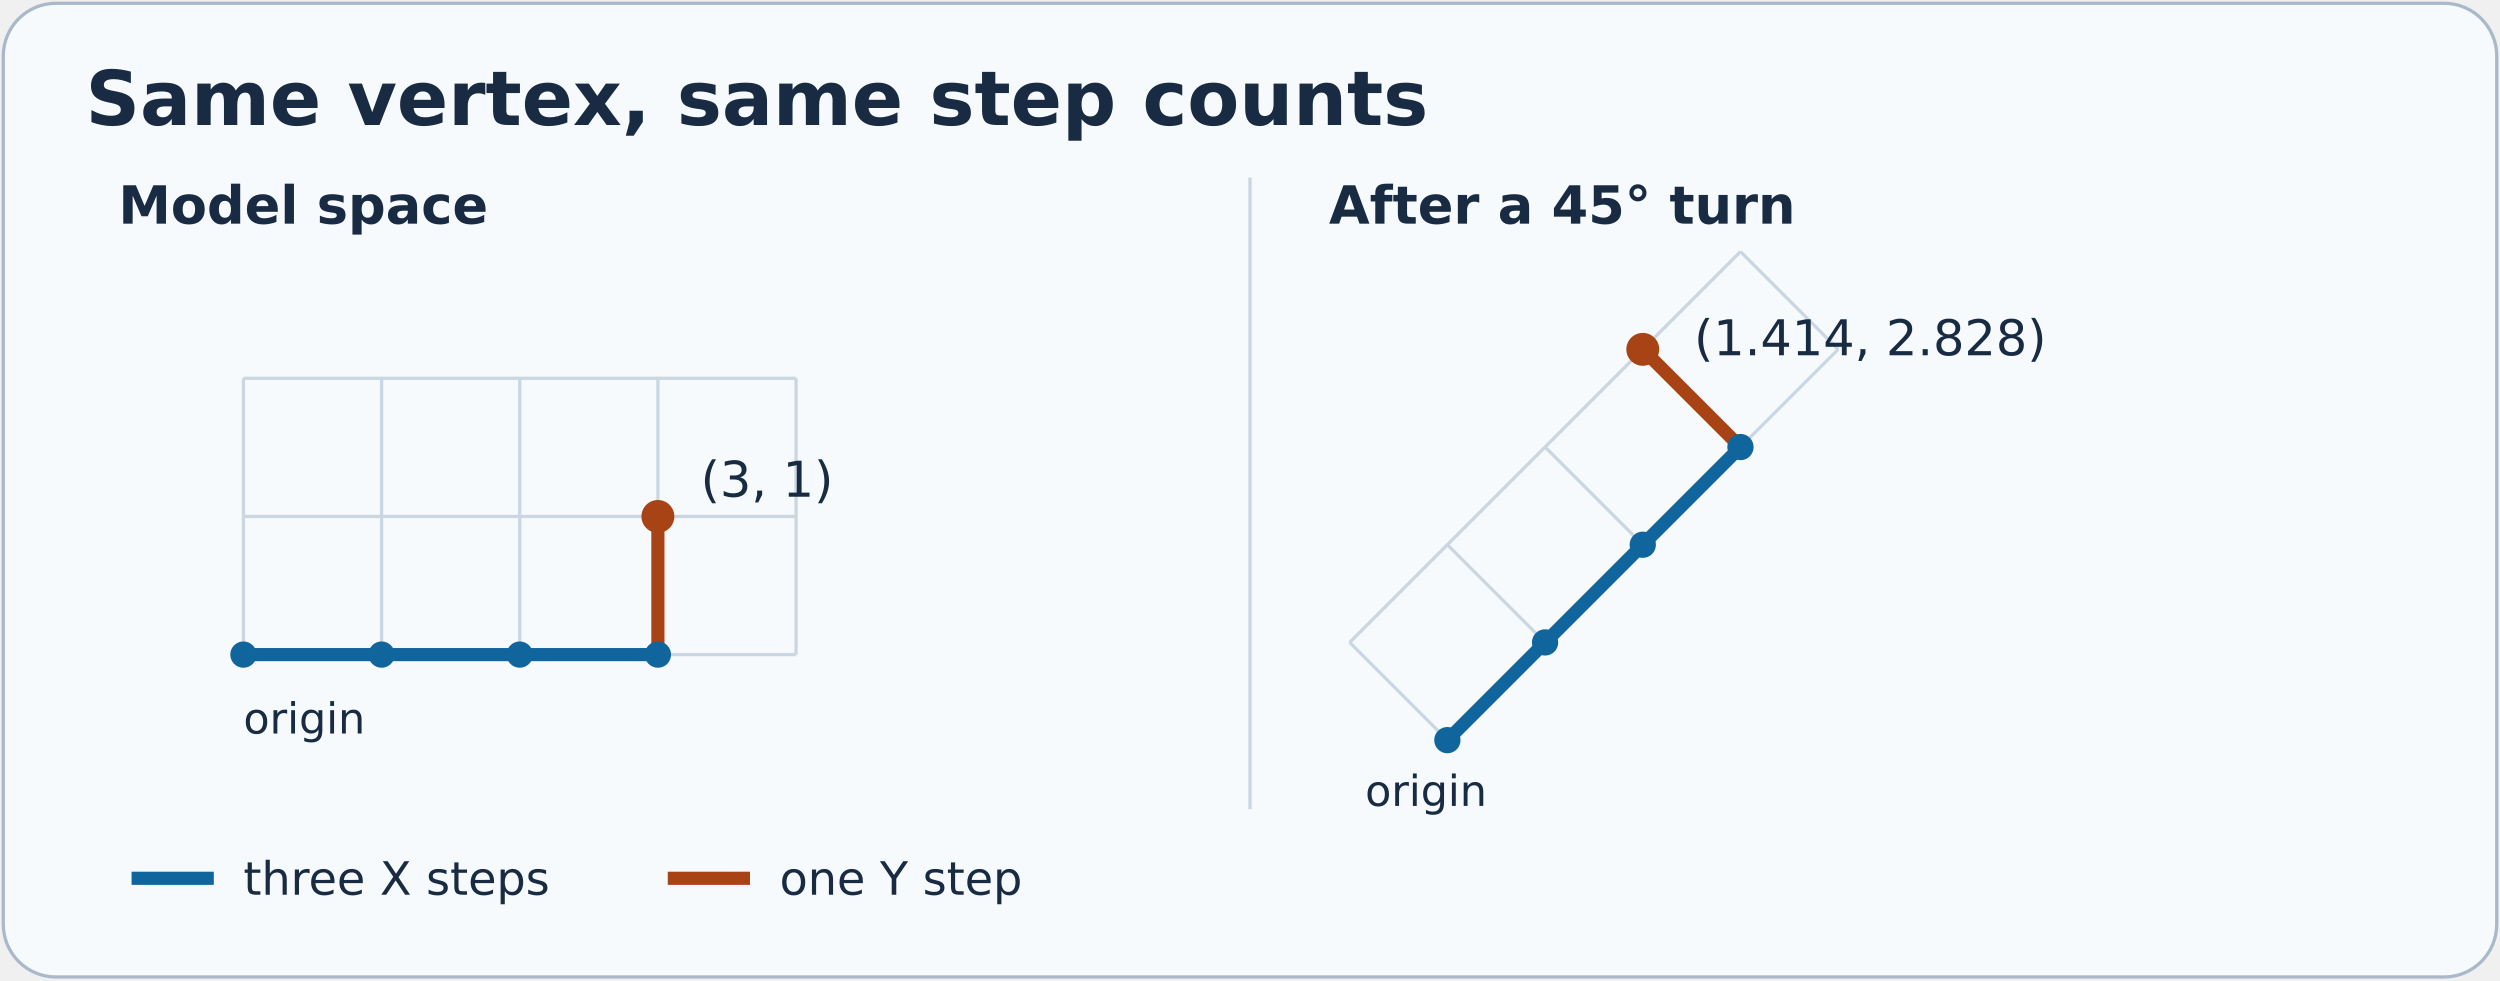
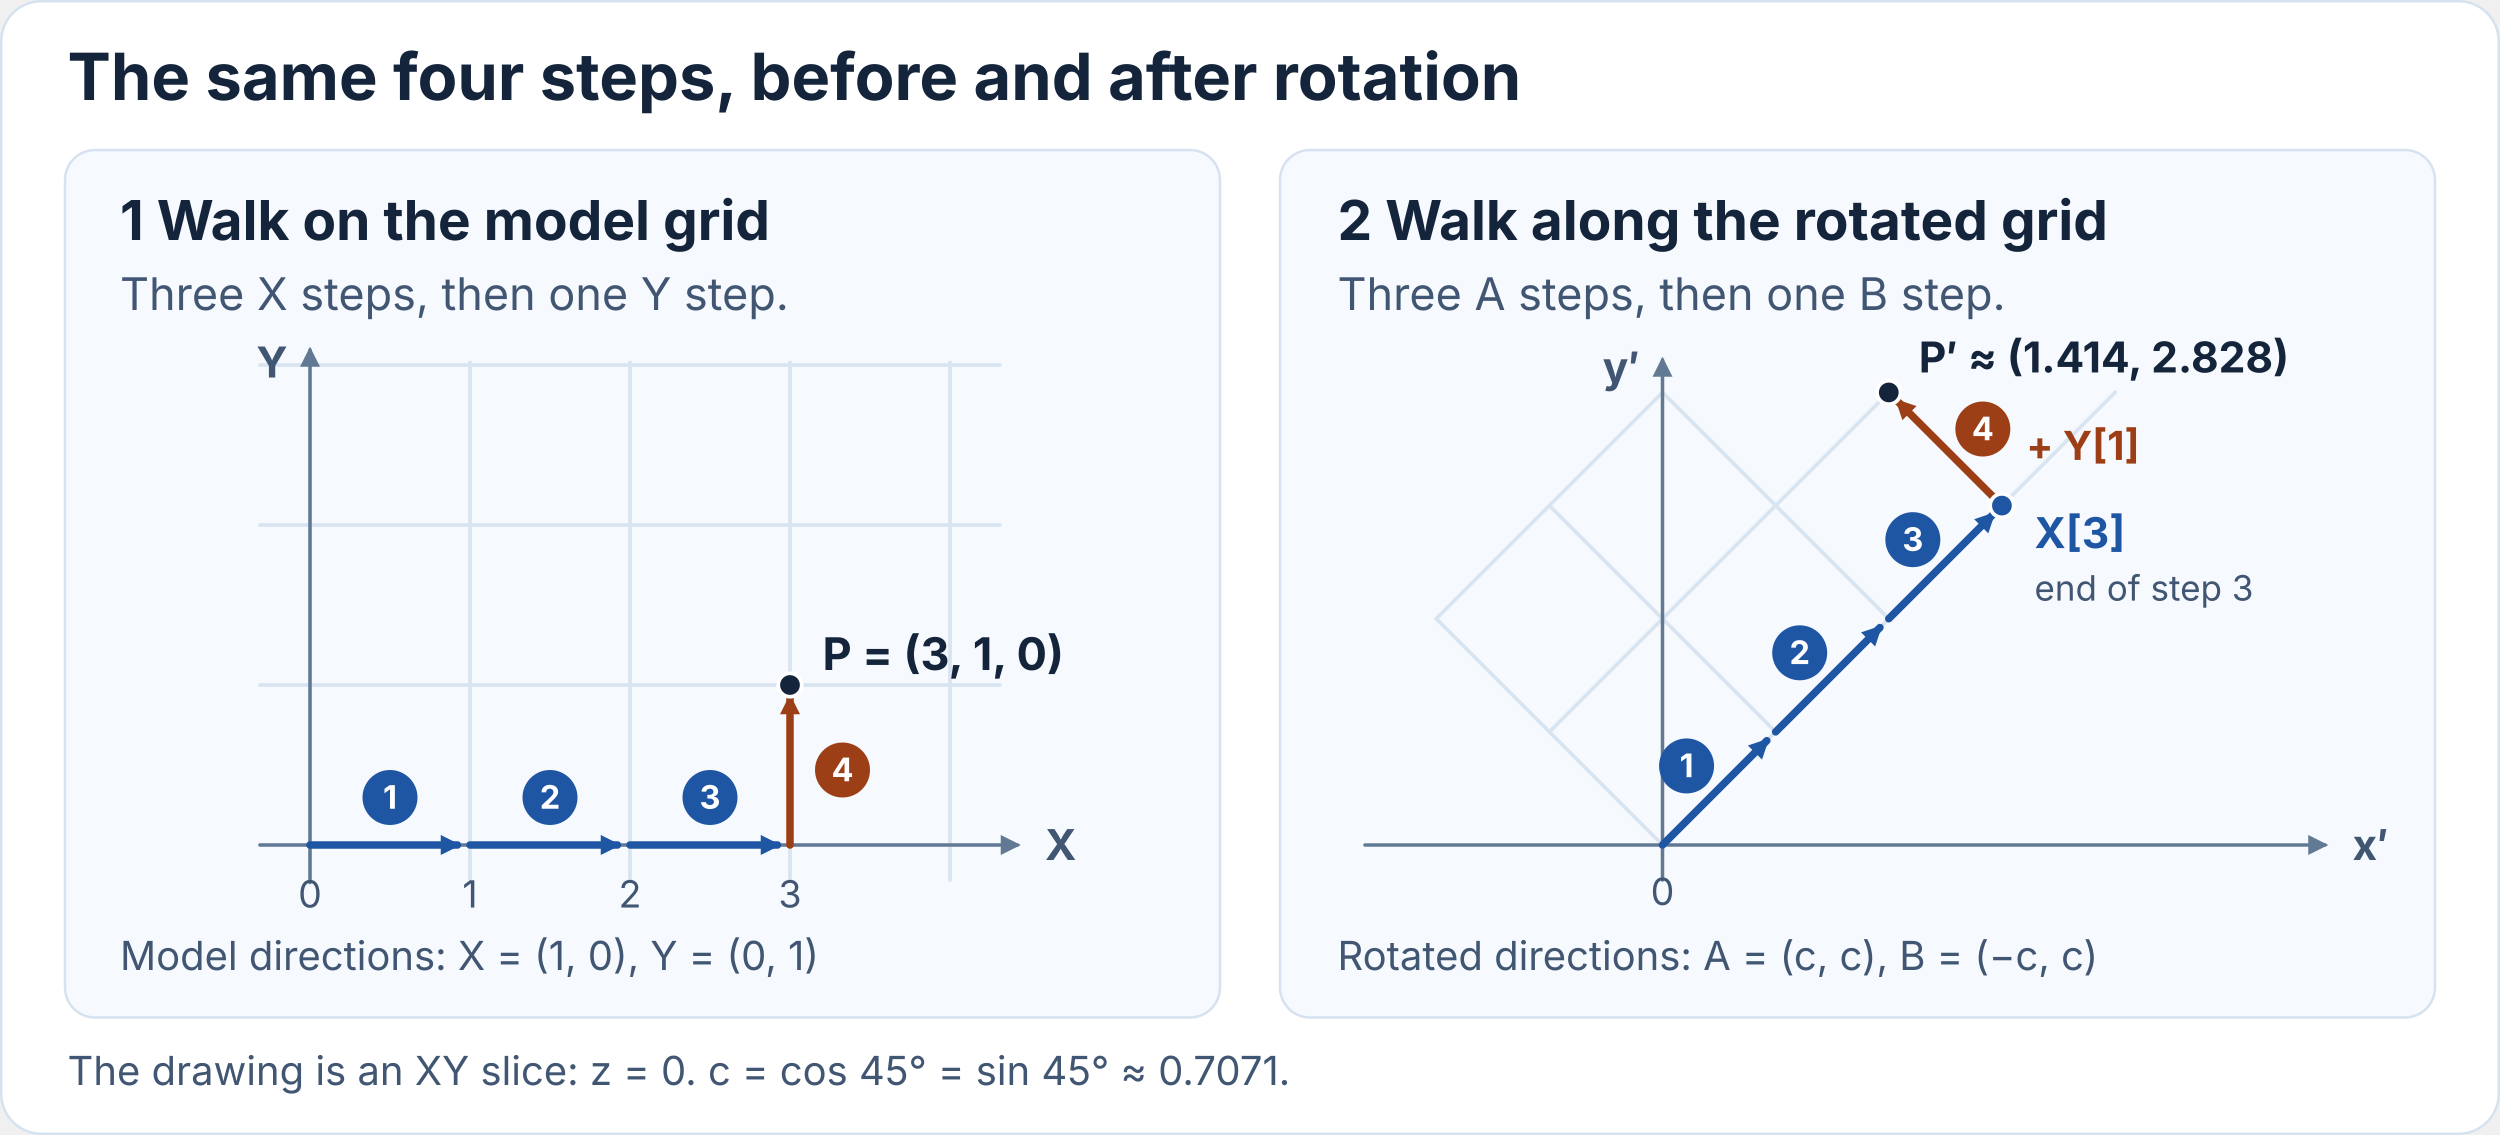
- <svg xmlns="http://www.w3.org/2000/svg" width="760" height="298" viewBox="0 0 760 298" role="img" aria-labelledby="title desc">
-   <rect x="1" y="1" width="758" height="296" rx="16" fill="#f7fafc" stroke="#aab9c9" />
-   <g font-family="DejaVu Sans, Arial, sans-serif" fill="#182b42">
-     <text x="26" y="38" font-size="23" font-weight="bold">Same vertex, same step counts</text>
-     <text x="36" y="68" font-size="16" font-weight="bold">Model space</text>
-     <text x="404" y="68" font-size="16" font-weight="bold">After a 45° turn</text>
-     <path d="M380,54 L380,246" fill="none" stroke="#cad7e3" stroke-width="1" />
-     <path d="M74,199 L74,115" fill="none" stroke="#cad7e3" stroke-width="1" />
-     <path d="M116,199 L116,115" fill="none" stroke="#cad7e3" stroke-width="1" />
-     <path d="M158,199 L158,115" fill="none" stroke="#cad7e3" stroke-width="1" />
-     <path d="M200,199 L200,115" fill="none" stroke="#cad7e3" stroke-width="1" />
-     <path d="M242,199 L242,115" fill="none" stroke="#cad7e3" stroke-width="1" />
-     <path d="M74,199 L242,199" fill="none" stroke="#cad7e3" stroke-width="1" />
-     <path d="M74,157 L242,157" fill="none" stroke="#cad7e3" stroke-width="1" />
-     <path d="M74,115 L242,115" fill="none" stroke="#cad7e3" stroke-width="1" />
-     <path d="M440,225 L410.3,195.3" fill="none" stroke="#cad7e3" stroke-width="1" />
-     <path d="M469.7,195.3 L440,165.6" fill="none" stroke="#cad7e3" stroke-width="1" />
-     <path d="M499.4,165.6 L469.7,135.9" fill="none" stroke="#cad7e3" stroke-width="1" />
-     <path d="M529.1,135.9 L499.4,106.2" fill="none" stroke="#cad7e3" stroke-width="1" />
-     <path d="M558.8,106.2 L529.1,76.5" fill="none" stroke="#cad7e3" stroke-width="1" />
-     <path d="M440,225 L558.8,106.2" fill="none" stroke="#cad7e3" stroke-width="1" />
-     <path d="M410.3,195.3 L529.1,76.5" fill="none" stroke="#cad7e3" stroke-width="1" />
-     <path d="M74,199 L200,199" fill="none" stroke="#11659d" stroke-width="4" />
-     <path d="M200,199 L200,157" fill="none" stroke="#a84315" stroke-width="4" />
-     <path d="M440,225 L529.1,135.9" fill="none" stroke="#11659d" stroke-width="4" />
-     <path d="M529.1,135.9 L499.4,106.2" fill="none" stroke="#a84315" stroke-width="4" />
-     <circle cx="74" cy="199" r="4" fill="#11659d" />
-     <circle cx="440" cy="225" r="4" fill="#11659d" />
-     <circle cx="116" cy="199" r="4" fill="#11659d" />
-     <circle cx="469.7" cy="195.3" r="4" fill="#11659d" />
-     <circle cx="158" cy="199" r="4" fill="#11659d" />
-     <circle cx="499.4" cy="165.6" r="4" fill="#11659d" />
-     <circle cx="200" cy="199" r="4" fill="#11659d" />
-     <circle cx="529.1" cy="135.9" r="4" fill="#11659d" />
-     <circle cx="200" cy="157" r="5" fill="#a84315" />
-     <circle cx="499.4" cy="106.2" r="5" fill="#a84315" />
-     <text x="213" y="151" font-size="15">(3, 1)</text>
-     <text x="515" y="108" font-size="15">(1.414, 2.828)</text>
-     <text x="74" y="223" font-size="13">origin</text>
-     <text x="415" y="245" font-size="13">origin</text>
-     <path d="M40,267 L65,267" fill="none" stroke="#11659d" stroke-width="4" />
-     <text x="74" y="272" font-size="14">three X steps</text>
-     <path d="M203,267 L228,267" fill="none" stroke="#a84315" stroke-width="4" />
-     <text x="237" y="272" font-size="14">one Y step</text>
-   </g>
+ <svg xmlns="http://www.w3.org/2000/svg" width="1000" height="454" viewBox="0 0 1000 454" role="img" aria-labelledby="diagram-title diagram-desc">
+   <defs>
+     <marker id="blue" markerWidth="8" markerHeight="8" refX="6.7" refY="4" orient="auto" markerUnits="userSpaceOnUse">
+       <path d="M0 0 L8 4 L0 8 Z" fill="#1e56a4" />
+     </marker>
+     <marker id="orange" markerWidth="8" markerHeight="8" refX="6.7" refY="4" orient="auto" markerUnits="userSpaceOnUse">
+       <path d="M0 0 L8 4 L0 8 Z" fill="#9d3f16" />
+     </marker>
+     <marker id="grey" markerWidth="8" markerHeight="8" refX="6.7" refY="4" orient="auto" markerUnits="userSpaceOnUse">
+       <path d="M0 0 L8 4 L0 8 Z" fill="#617993" />
+     </marker>
+     <marker id="teal" markerWidth="8" markerHeight="8" refX="6.7" refY="4" orient="auto" markerUnits="userSpaceOnUse">
+       <path d="M0 0 L8 4 L0 8 Z" fill="#06677a" />
+     </marker>
+   </defs>
+   <rect x="0.5" y="0.5" width="999" height="453" rx="16" fill="#ffffff" stroke="#d6e2ef" />
+   <text x="27" y="40" fill="#14243b" font-size="26" font-family="system-ui, -apple-system, sans-serif" font-weight="650" text-anchor="start">The same four steps, before and after rotation</text>
+   <rect x="26" y="60" width="462" height="347" rx="12" fill="#f6f9fd" stroke="#d6e2ef" />
+   <rect x="512" y="60" width="462" height="347" rx="12" fill="#f6f9fd" stroke="#d6e2ef" />
+   <text x="48" y="96" fill="#14243b" font-size="22" font-family="system-ui, -apple-system, sans-serif" font-weight="650" text-anchor="start">1  Walk on the model grid</text>
+   <text x="535" y="96" fill="#14243b" font-size="22" font-family="system-ui, -apple-system, sans-serif" font-weight="650" text-anchor="start">2  Walk along the rotated grid</text>
+   <text x="48" y="124" fill="#415672" font-size="18" font-family="system-ui, -apple-system, sans-serif" font-weight="400" text-anchor="start">Three X steps, then one Y step.</text>
+   <text x="535" y="124" fill="#415672" font-size="18" font-family="system-ui, -apple-system, sans-serif" font-weight="400" text-anchor="start">Three A steps, then one B step.</text>
+   <line x1="124" y1="145" x2="124" y2="352" stroke="#d9e4f1" stroke-width="1.5" stroke-linecap="round" />
+   <line x1="188" y1="145" x2="188" y2="352" stroke="#d9e4f1" stroke-width="1.5" stroke-linecap="round" />
+   <line x1="252" y1="145" x2="252" y2="352" stroke="#d9e4f1" stroke-width="1.5" stroke-linecap="round" />
+   <line x1="316" y1="145" x2="316" y2="352" stroke="#d9e4f1" stroke-width="1.5" stroke-linecap="round" />
+   <line x1="380" y1="145" x2="380" y2="352" stroke="#d9e4f1" stroke-width="1.5" stroke-linecap="round" />
+   <line x1="104" y1="338" x2="400" y2="338" stroke="#d9e4f1" stroke-width="1.5" stroke-linecap="round" />
+   <line x1="104" y1="274" x2="400" y2="274" stroke="#d9e4f1" stroke-width="1.5" stroke-linecap="round" />
+   <line x1="104" y1="210" x2="400" y2="210" stroke="#d9e4f1" stroke-width="1.5" stroke-linecap="round" />
+   <line x1="104" y1="146" x2="400" y2="146" stroke="#d9e4f1" stroke-width="1.5" stroke-linecap="round" />
+   <line x1="104" y1="338" x2="407" y2="338" stroke="#617993" stroke-width="1.4" stroke-linecap="round" marker-end="url(#grey)" />
+   <line x1="124" y1="353" x2="124" y2="140" stroke="#617993" stroke-width="1.4" stroke-linecap="round" marker-end="url(#grey)" />
+   <text x="418" y="344" fill="#415672" font-size="17" font-family="system-ui, -apple-system, sans-serif" font-weight="650" text-anchor="start">X</text>
+   <text x="115" y="151" fill="#415672" font-size="17" font-family="system-ui, -apple-system, sans-serif" font-weight="650" text-anchor="end">Y</text>
+   <text x="124" y="363" fill="#415672" font-size="15" font-family="system-ui, -apple-system, sans-serif" font-weight="400" text-anchor="middle">0</text>
+   <line x1="124" y1="338" x2="183.0" y2="338.0" stroke="#1e56a4" stroke-width="3" stroke-linecap="round" marker-end="url(#blue)" />
+   <circle cx="156" cy="319" r="11" fill="#1e56a4" stroke="none" stroke-width="1" />
+   <text x="156" y="323.5" fill="#ffffff" font-size="13" font-family="system-ui, -apple-system, sans-serif" font-weight="650" text-anchor="middle">1</text>
+   <text x="188" y="363" fill="#415672" font-size="15" font-family="system-ui, -apple-system, sans-serif" font-weight="400" text-anchor="middle">1</text>
+   <line x1="188" y1="338" x2="247.0" y2="338.0" stroke="#1e56a4" stroke-width="3" stroke-linecap="round" marker-end="url(#blue)" />
+   <circle cx="220" cy="319" r="11" fill="#1e56a4" stroke="none" stroke-width="1" />
+   <text x="220" y="323.5" fill="#ffffff" font-size="13" font-family="system-ui, -apple-system, sans-serif" font-weight="650" text-anchor="middle">2</text>
+   <text x="252" y="363" fill="#415672" font-size="15" font-family="system-ui, -apple-system, sans-serif" font-weight="400" text-anchor="middle">2</text>
+   <line x1="252" y1="338" x2="311.0" y2="338.0" stroke="#1e56a4" stroke-width="3" stroke-linecap="round" marker-end="url(#blue)" />
+   <circle cx="284" cy="319" r="11" fill="#1e56a4" stroke="none" stroke-width="1" />
+   <text x="284" y="323.5" fill="#ffffff" font-size="13" font-family="system-ui, -apple-system, sans-serif" font-weight="650" text-anchor="middle">3</text>
+   <text x="316" y="363" fill="#415672" font-size="15" font-family="system-ui, -apple-system, sans-serif" font-weight="400" text-anchor="middle">3</text>
+   <line x1="316" y1="338" x2="316.0" y2="279.0" stroke="#9d3f16" stroke-width="3" stroke-linecap="round" marker-end="url(#orange)" />
+   <circle cx="337" cy="308" r="11" fill="#9d3f16" stroke="none" stroke-width="1" />
+   <text x="337" y="312.5" fill="#ffffff" font-size="13" font-family="system-ui, -apple-system, sans-serif" font-weight="650" text-anchor="middle">4</text>
+   <circle cx="316" cy="274" r="4.7" fill="#14243b" stroke="#ffffff" stroke-width="1.5" />
+   <text x="329" y="268" fill="#14243b" font-size="18" font-family="system-ui, -apple-system, sans-serif" font-weight="650" text-anchor="start">P = (3, 1, 0)</text>
+   <text x="48" y="388" fill="#415672" font-size="16" font-family="system-ui, -apple-system, sans-serif" font-weight="400" text-anchor="start">Model directions: X = (1, 0), Y = (0, 1)</text>
+   <line x1="665.0" y1="338.0" x2="846.019" y2="156.981" stroke="#d9e4f1" stroke-width="1.5" stroke-linecap="round" />
+   <line x1="619.745" y1="292.745" x2="755.51" y2="156.981" stroke="#d9e4f1" stroke-width="1.5" stroke-linecap="round" />
+   <line x1="574.49" y1="247.49" x2="665.0" y2="156.981" stroke="#d9e4f1" stroke-width="1.5" stroke-linecap="round" />
+   <line x1="665.0" y1="338.0" x2="574.49" y2="247.49" stroke="#d9e4f1" stroke-width="1.5" stroke-linecap="round" />
+   <line x1="710.255" y1="292.745" x2="619.745" y2="202.235" stroke="#d9e4f1" stroke-width="1.5" stroke-linecap="round" />
+   <line x1="755.51" y1="247.49" x2="665.0" y2="156.981" stroke="#d9e4f1" stroke-width="1.5" stroke-linecap="round" />
+   <line x1="800.765" y1="202.235" x2="755.51" y2="156.981" stroke="#d9e4f1" stroke-width="1.5" stroke-linecap="round" />
+   <line x1="846.019" y1="156.981" x2="846.019" y2="156.981" stroke="#d9e4f1" stroke-width="1.5" stroke-linecap="round" />
+   <line x1="546" y1="338" x2="930" y2="338" stroke="#617993" stroke-width="1.4" stroke-linecap="round" marker-end="url(#grey)" />
+   <line x1="665" y1="352" x2="665" y2="144" stroke="#617993" stroke-width="1.4" stroke-linecap="round" marker-end="url(#grey)" />
+   <text x="941" y="344" fill="#415672" font-size="17" font-family="system-ui, -apple-system, sans-serif" font-weight="650" text-anchor="start">x′</text>
+   <text x="656" y="153" fill="#415672" font-size="17" font-family="system-ui, -apple-system, sans-serif" font-weight="650" text-anchor="end">y′</text>
+   <text x="665" y="362" fill="#415672" font-size="15" font-family="system-ui, -apple-system, sans-serif" font-weight="400" text-anchor="middle">0</text>
+   <line x1="665.0" y1="338.0" x2="706.719" y2="296.281" stroke="#1e56a4" stroke-width="3" stroke-linecap="round" marker-end="url(#blue)" />
+   <circle cx="674.627" cy="306.373" r="11" fill="#1e56a4" stroke="none" stroke-width="1" />
+   <text x="674.627" y="310.873" fill="#ffffff" font-size="13" font-family="system-ui, -apple-system, sans-serif" font-weight="650" text-anchor="middle">1</text>
+   <line x1="710.255" y1="292.745" x2="751.974" y2="251.026" stroke="#1e56a4" stroke-width="3" stroke-linecap="round" marker-end="url(#blue)" />
+   <circle cx="719.882" cy="261.118" r="11" fill="#1e56a4" stroke="none" stroke-width="1" />
+   <text x="719.882" y="265.618" fill="#ffffff" font-size="13" font-family="system-ui, -apple-system, sans-serif" font-weight="650" text-anchor="middle">2</text>
+   <line x1="755.51" y1="247.49" x2="797.229" y2="205.771" stroke="#1e56a4" stroke-width="3" stroke-linecap="round" marker-end="url(#blue)" />
+   <circle cx="765.137" cy="215.863" r="11" fill="#1e56a4" stroke="none" stroke-width="1" />
+   <text x="765.137" y="220.363" fill="#ffffff" font-size="13" font-family="system-ui, -apple-system, sans-serif" font-weight="650" text-anchor="middle">3</text>
+   <line x1="800.765" y1="202.235" x2="759.045" y2="160.516" stroke="#9d3f16" stroke-width="3" stroke-linecap="round" marker-end="url(#orange)" />
+   <circle cx="793.137" cy="171.608" r="11" fill="#9d3f16" stroke="none" stroke-width="1" />
+   <text x="793.137" y="176.108" fill="#ffffff" font-size="13" font-family="system-ui, -apple-system, sans-serif" font-weight="650" text-anchor="middle">4</text>
+   <circle cx="800.765" cy="202.235" r="4.7" fill="#1e56a4" stroke="#ffffff" stroke-width="1.5" />
+   <circle cx="755.51" cy="156.981" r="4.7" fill="#14243b" stroke="#ffffff" stroke-width="1.5" />
+   <text x="813.765" y="219.235" fill="#1e56a4" font-size="17" font-family="system-ui, -apple-system, sans-serif" font-weight="650" text-anchor="start">X[3]</text>
+   <text x="813.765" y="240.235" fill="#415672" font-size="14" font-family="system-ui, -apple-system, sans-serif" font-weight="400" text-anchor="start">end of step 3</text>
+   <text x="767.51" y="148.981" fill="#14243b" font-size="17" font-family="system-ui, -apple-system, sans-serif" font-weight="650" text-anchor="start">P′ ≈ (1.414, 2.828)</text>
+   <text x="810.51" y="183.981" fill="#9d3f16" font-size="16" font-family="system-ui, -apple-system, sans-serif" font-weight="650" text-anchor="start">+ Y[1]</text>
+   <text x="535" y="388" fill="#415672" font-size="16" font-family="system-ui, -apple-system, sans-serif" font-weight="400" text-anchor="start">Rotated directions: A = (c, c), B = (−c, c)</text>
+   <text x="27" y="434" fill="#415672" font-size="16" font-family="system-ui, -apple-system, sans-serif" font-weight="400" text-anchor="start">The drawing is an XY slice: z = 0.   c = cos 45° = sin 45° ≈ 0.7071.</text>
</svg>
